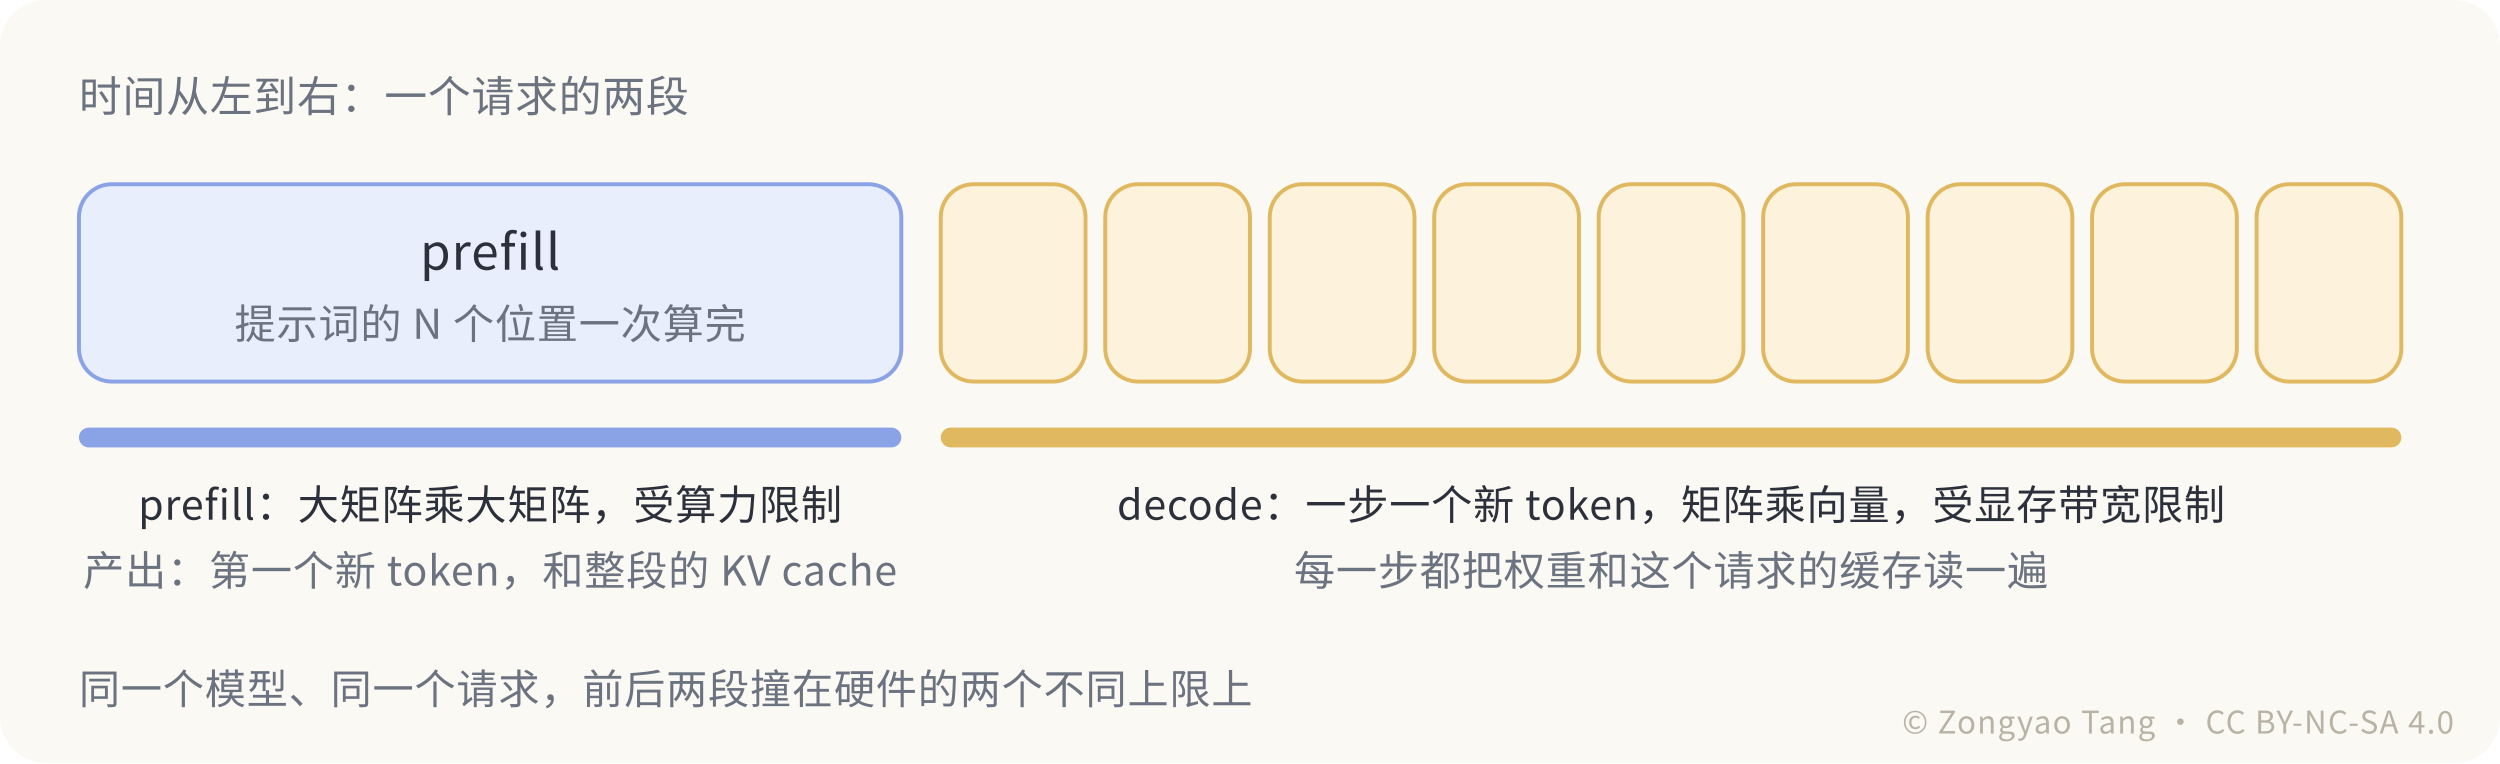
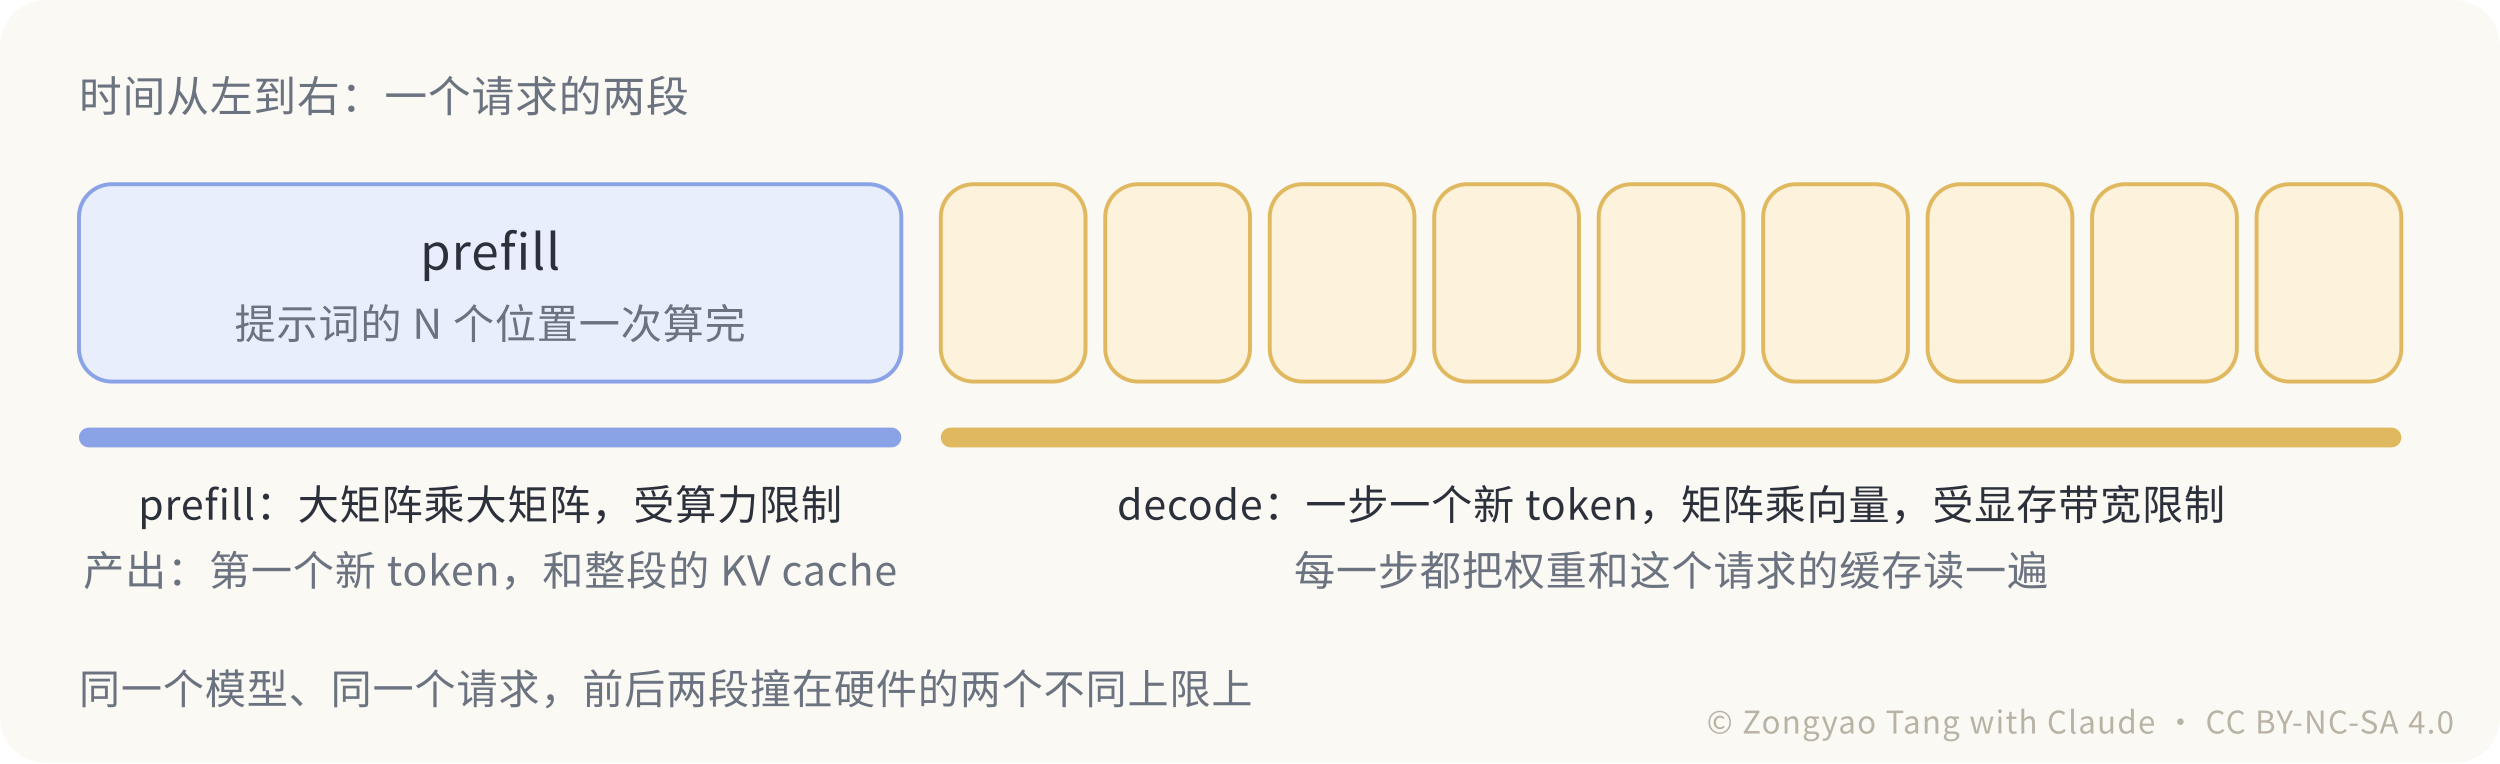
<svg xmlns="http://www.w3.org/2000/svg" viewBox="0 0 760 232" width="760" height="232" font-family="'PingFang SC','Noto Sans CJK SC','Source Han Sans SC','Hiragino Sans GB','Microsoft YaHei',sans-serif" role="img" aria-label="prefill 和 decode">
  <defs>
    <marker id="tip" viewBox="0 0 10 10" refX="9" refY="5" markerWidth="7" markerHeight="7" orient="auto-start-reverse">
      <path d="M0 0 L10 5 L0 10 z" fill="#6b7280" />
    </marker>
  </defs>
  <rect width="760" height="232" rx="14" fill="#fbf9f4" />
  <text x="24" y="34" font-size="13" fill="#6b7280" font-weight="400" text-anchor="start" letter-spacing=".02em">时间从左到右：一个请求的两段</text>
  <rect x="24" y="56" width="250" height="60" rx="10" fill="#e8eefc" stroke="#8aa2e6" stroke-width="1.2" />
  <text x="149.0" y="82.0" font-size="15" fill="#2b303b" font-weight="500" text-anchor="middle" letter-spacing=".02em">prefill</text>
  <text x="149.0" y="103.0" font-size="12.5" fill="#6b7280" font-weight="400" text-anchor="middle" letter-spacing=".02em">提示词的 N 个位置一次算完</text>
  <rect x="286" y="56" width="44" height="60" rx="10" fill="#fdf3dc" stroke="#e0b860" stroke-width="1.2" />
  <text x="308.0" y="91.0" font-size="15" fill="#2b303b" font-weight="500" text-anchor="middle" letter-spacing=".02em" />
  <rect x="336" y="56" width="44" height="60" rx="10" fill="#fdf3dc" stroke="#e0b860" stroke-width="1.2" />
  <text x="358.0" y="91.0" font-size="15" fill="#2b303b" font-weight="500" text-anchor="middle" letter-spacing=".02em" />
  <rect x="386" y="56" width="44" height="60" rx="10" fill="#fdf3dc" stroke="#e0b860" stroke-width="1.2" />
  <text x="408.0" y="91.0" font-size="15" fill="#2b303b" font-weight="500" text-anchor="middle" letter-spacing=".02em" />
  <rect x="436" y="56" width="44" height="60" rx="10" fill="#fdf3dc" stroke="#e0b860" stroke-width="1.2" />
  <text x="458.0" y="91.0" font-size="15" fill="#2b303b" font-weight="500" text-anchor="middle" letter-spacing=".02em" />
  <rect x="486" y="56" width="44" height="60" rx="10" fill="#fdf3dc" stroke="#e0b860" stroke-width="1.2" />
  <text x="508.0" y="91.0" font-size="15" fill="#2b303b" font-weight="500" text-anchor="middle" letter-spacing=".02em" />
  <rect x="536" y="56" width="44" height="60" rx="10" fill="#fdf3dc" stroke="#e0b860" stroke-width="1.2" />
  <text x="558.0" y="91.0" font-size="15" fill="#2b303b" font-weight="500" text-anchor="middle" letter-spacing=".02em" />
  <rect x="586" y="56" width="44" height="60" rx="10" fill="#fdf3dc" stroke="#e0b860" stroke-width="1.2" />
  <text x="608.0" y="91.0" font-size="15" fill="#2b303b" font-weight="500" text-anchor="middle" letter-spacing=".02em" />
  <rect x="636" y="56" width="44" height="60" rx="10" fill="#fdf3dc" stroke="#e0b860" stroke-width="1.2" />
  <text x="658.0" y="91.0" font-size="15" fill="#2b303b" font-weight="500" text-anchor="middle" letter-spacing=".02em" />
  <rect x="686" y="56" width="44" height="60" rx="10" fill="#fdf3dc" stroke="#e0b860" stroke-width="1.2" />
  <text x="708.0" y="91.0" font-size="15" fill="#2b303b" font-weight="500" text-anchor="middle" letter-spacing=".02em" />
  <rect x="24" y="130" width="250" height="6" rx="3" fill="#8aa2e6" />
  <rect x="286" y="130" width="444" height="6" rx="3" fill="#e0b860" />
  <text x="149" y="158" font-size="12.5" fill="#2b303b" font-weight="500" text-anchor="middle" letter-spacing=".02em">prefill：大矩阵乘大矩阵，受算力限制</text>
  <text x="508" y="158" font-size="12.5" fill="#2b303b" font-weight="500" text-anchor="middle" letter-spacing=".02em">decode：一步一个新 token，矩阵乘向量，受显存带宽限制</text>
  <text x="149" y="178" font-size="12.5" fill="#6b7280" font-weight="400" text-anchor="middle" letter-spacing=".02em">产出：第一个新 token，和整段的 KV cache</text>
  <text x="508" y="178" font-size="12.5" fill="#6b7280" font-weight="400" text-anchor="middle" letter-spacing=".02em">每一步都把权重和这个请求的缓存读一遍</text>
  <text x="24" y="214" font-size="12.5" fill="#6b7280" font-weight="400" text-anchor="start" letter-spacing=".02em">同一个模型、同一个请求，前后两段撞在硬件的两个不同上限上</text>
-   <text x="746" y="223" font-size="9.5" fill="#b9b3a6" text-anchor="end" letter-spacing=".04em">© Zongyao Tang · CC BY-NC-SA 4.0</text>
+   <text x="746" y="223" font-size="9.5" fill="#b9b3a6" text-anchor="end" letter-spacing=".04em">© Zongyao Tang with Claude · CC BY-NC-SA 4.0</text>
</svg>
